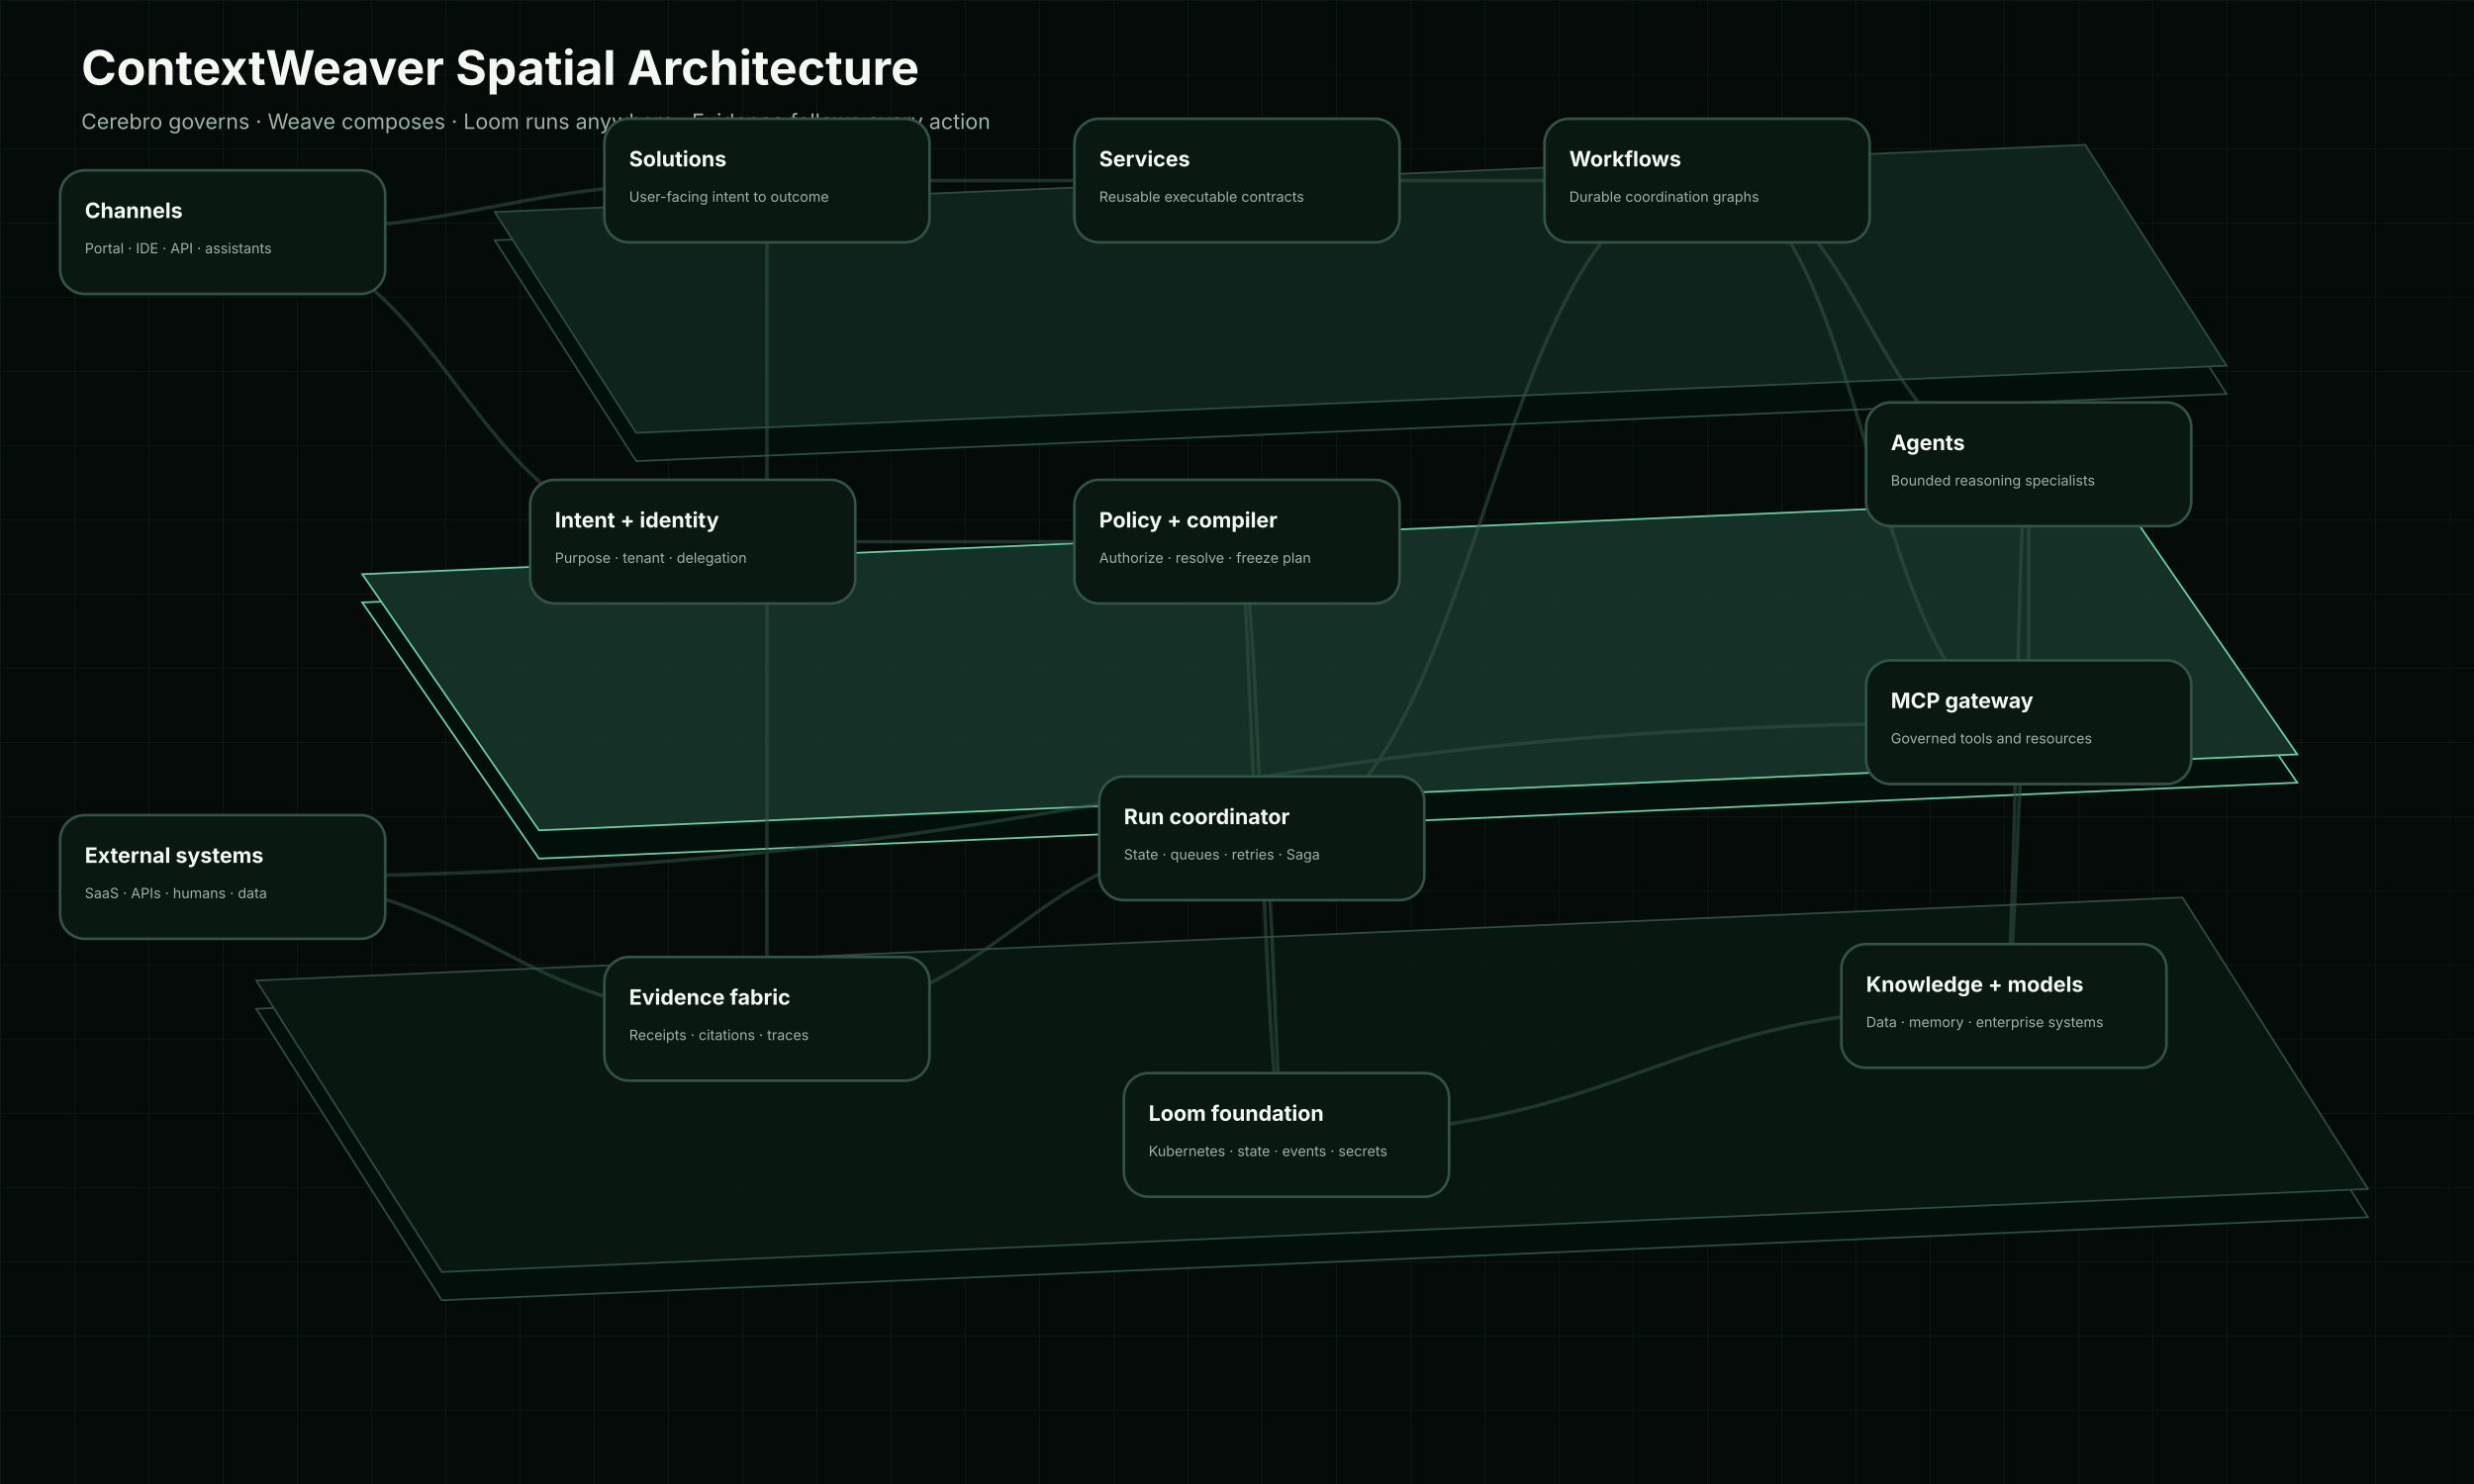
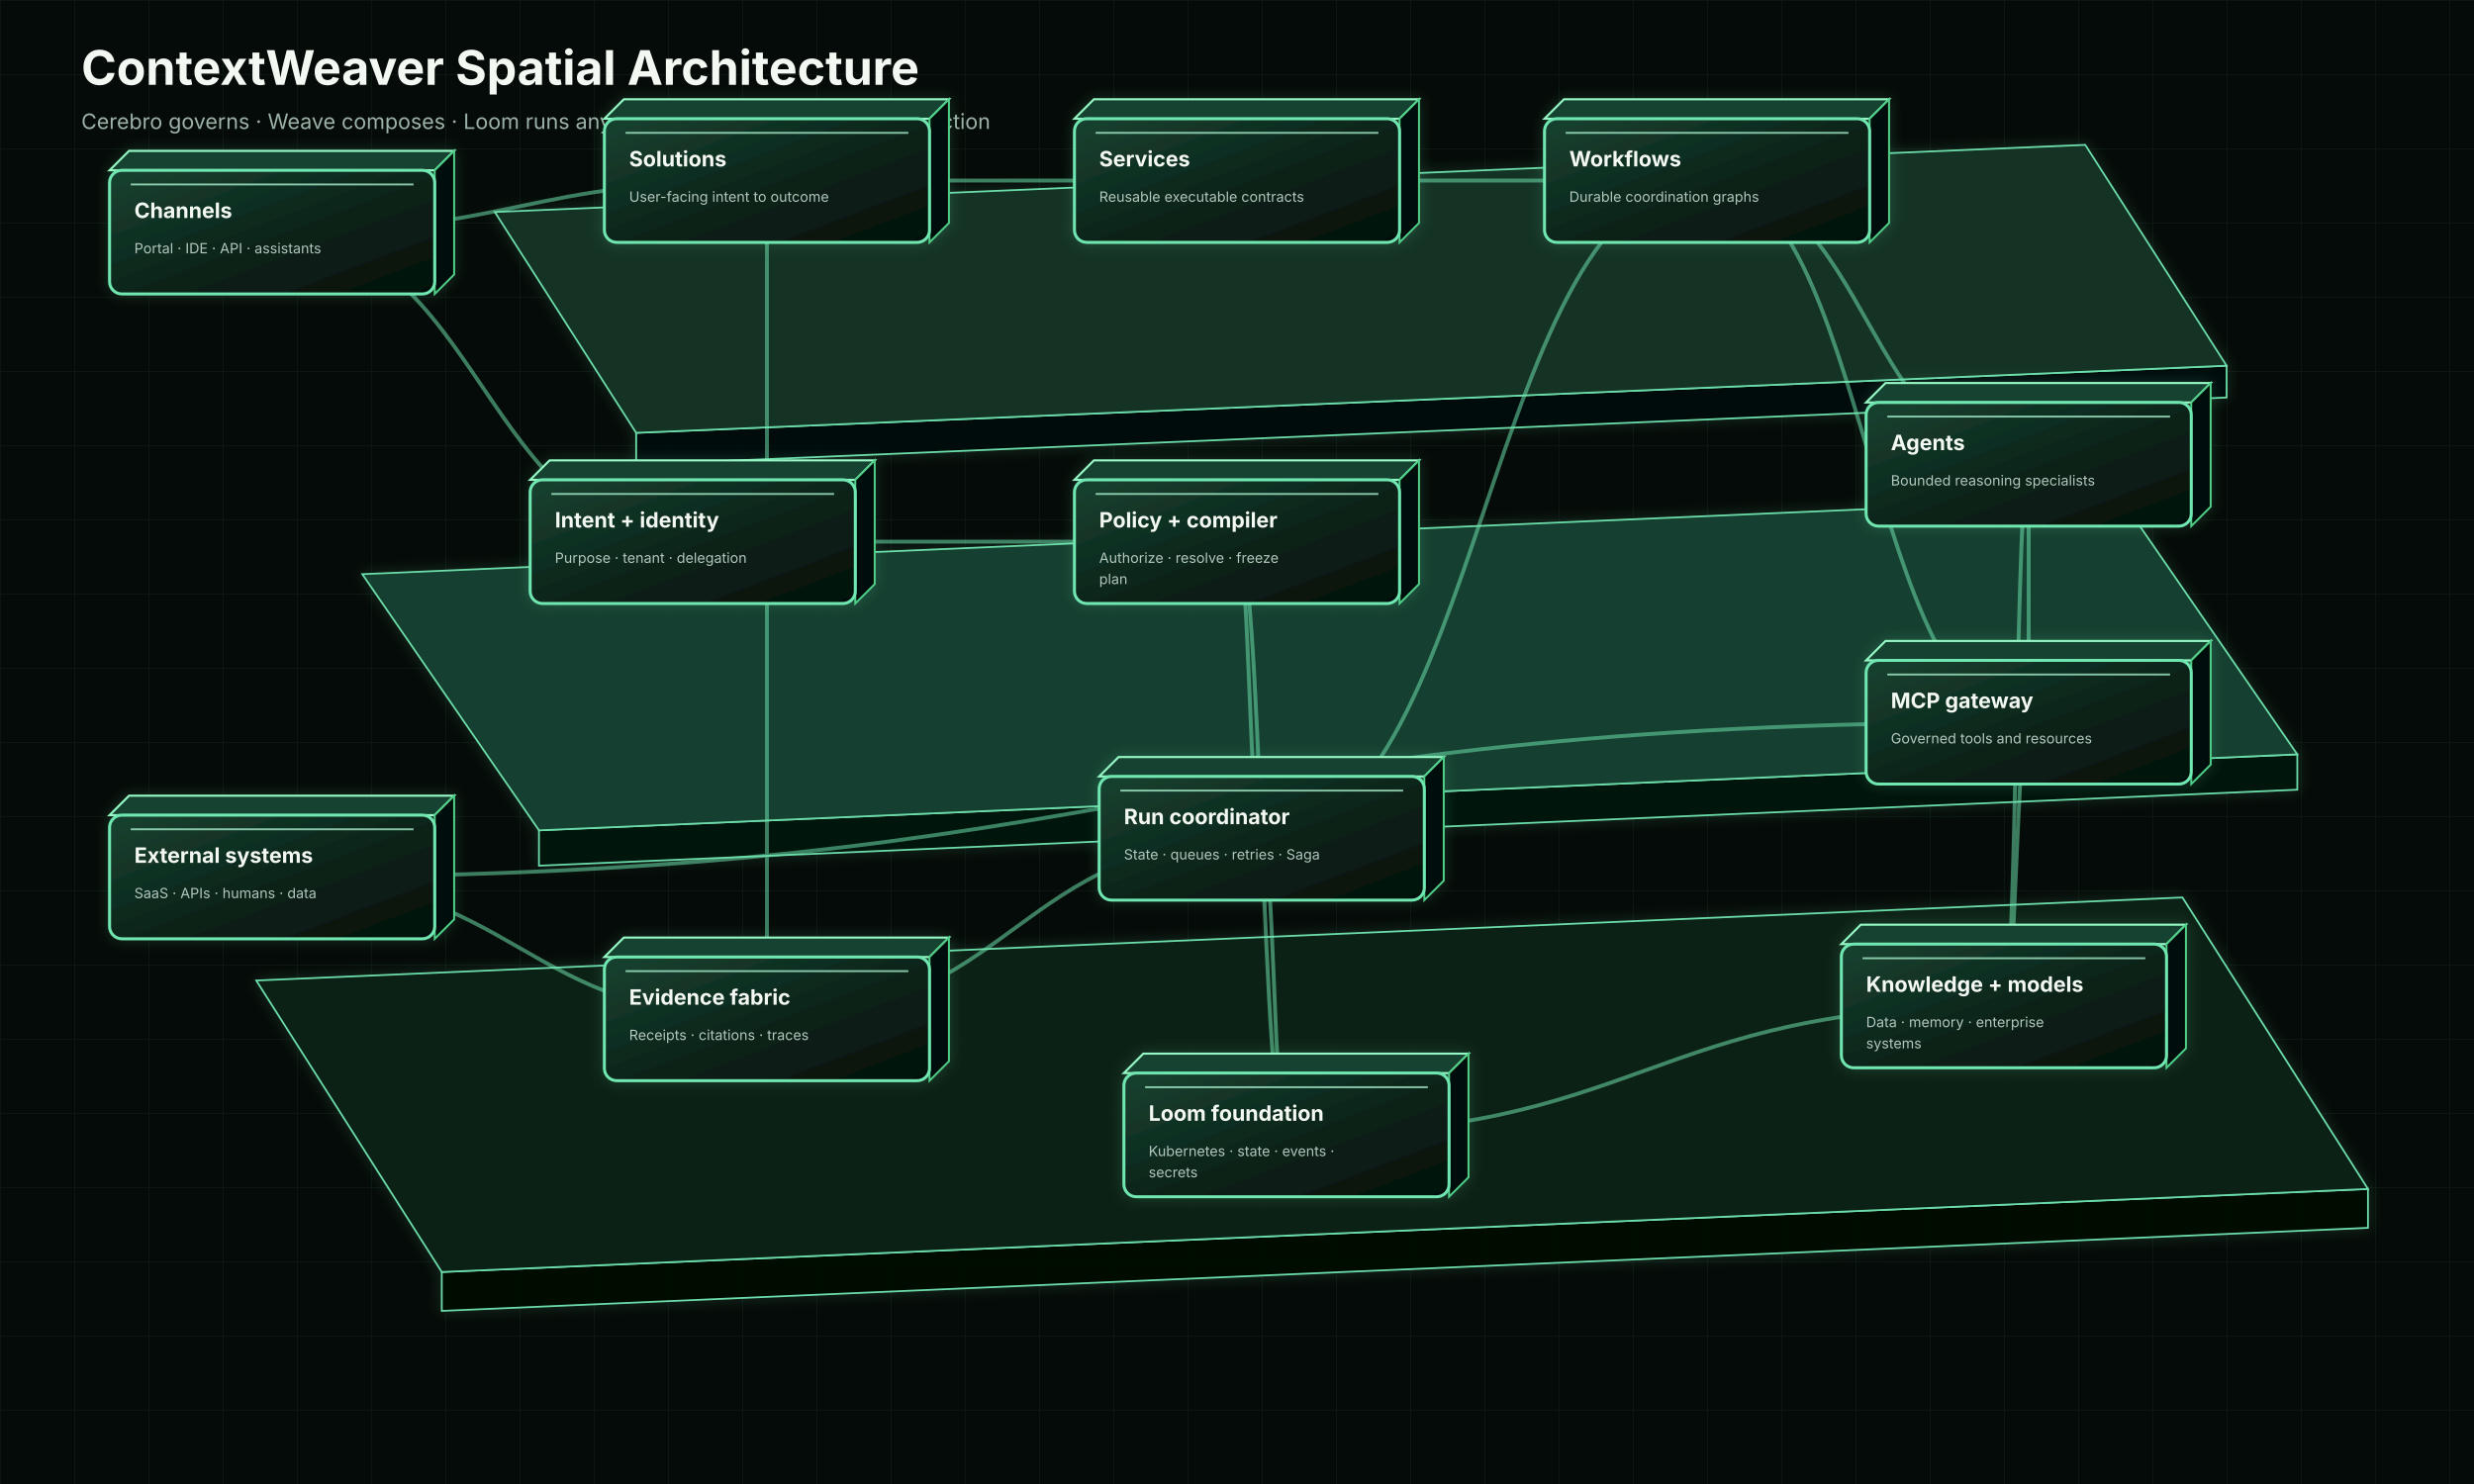
<svg xmlns="http://www.w3.org/2000/svg" viewBox="0 0 1400 840" role="img" aria-labelledby="title desc">
  <defs>
    <pattern id="grid" width="42" height="42" patternUnits="userSpaceOnUse">
      <path d="M42 0H0V42" fill="none" stroke="#315446" opacity=".18" />
    </pattern>
+     <linearGradient id="node-gradient" x1="0" y1="0" x2="1" y2="1">
+       <stop offset="0" stop-color="#174331" />
+       <stop offset=".58" stop-color="#0b2117" />
+       <stop offset="1" stop-color="#04100b" />
+     </linearGradient>
    <filter id="glow">
      <feGaussianBlur stdDeviation="5" result="b" />
      <feMerge>
        <feMergeNode in="b" />
        <feMergeNode in="SourceGraphic" />
      </feMerge>
    </filter>
+     <filter id="card-shadow" x="-25%" y="-35%" width="165%" height="190%">
+       <feDropShadow dx="0" dy="10" stdDeviation="8" flood-color="#000000" flood-opacity=".75" />
+       <feDropShadow dx="0" dy="0" stdDeviation="4" flood-color="#70e6b1" flood-opacity=".18" />
+     </filter>
+     <marker id="arrow" markerWidth="8" markerHeight="8" refX="7" refY="3" orient="auto">
+       <path d="M0,0 L0,6 L8,3 z" fill="#70e6b1" />
+     </marker>
  </defs>
  <rect width="1400" height="840" fill="#050b08" />
  <rect width="1400" height="840" fill="url(#grid)" />
  <text x="46" y="48" fill="#f4f8f2" font-family="Inter,Segoe UI,sans-serif" font-size="27" font-weight="700">ContextWeaver Spatial Architecture</text>
  <text x="46" y="73" fill="#9db2a8" font-family="Inter,Segoe UI,sans-serif" font-size="12">Cerebro governs · Weave composes · Loom runs anywhere · Evidence follows every action</text>
-   <g opacity=".9">
-     <path d="M280 120 L1180 82 L1260 207 L360 245 Z" transform="translate(0 16)" fill="#03100b" stroke="#315446" />
-     <path d="M280 120 L1180 82 L1260 207 L360 245 Z" fill="#10261d" stroke="#315446" />
-     <path d="M205 325 L1200 282 L1300 427 L305 470 Z" transform="translate(0 16)" fill="#03100b" stroke="#70e6b1" />
-     <path d="M205 325 L1200 282 L1300 427 L305 470 Z" fill="#173429" stroke="#70e6b1" />
-     <path d="M145 555 L1235 508 L1340 673 L250 720 Z" transform="translate(0 16)" fill="#03100b" stroke="#315446" />
-     <path d="M145 555 L1235 508 L1340 673 L250 720 Z" fill="#0a1812" stroke="#315446" />
+   <g opacity=".96" filter="url(#card-shadow)">
+     <path d="M360 245 L1260 207 L1260 225 L360 263 Z" fill="#03100b" stroke="#70e6b1" />
+     <path d="M280 120 L1180 82 L1260 207 L360 245 Z" fill="#123426" stroke="#70e6b1" />
+     <path d="M305 470 L1300 427 L1300 447 L305 490 Z" fill="#04120c" stroke="#70e6b1" />
+     <path d="M205 325 L1200 282 L1300 427 L305 470 Z" fill="#174331" stroke="#70e6b1" />
+     <path d="M250 720 L1340 673 L1340 695 L250 742 Z" fill="#020906" stroke="#70e6b1" />
+     <path d="M145 555 L1235 508 L1340 673 L250 720 Z" fill="#0b2419" stroke="#70e6b1" />
  </g>
-   <g class="edges" fill="none" stroke="#315446" stroke-width="2" opacity=".55">
-     <path d="M126.0,131.4 C280.0,131.4 280.0,102.2 434.0,102.2" />
-     <path d="M434.0,102.2 C567.0,102.2 567.0,102.2 700.0,102.2" />
-     <path d="M700.0,102.2 C833.0,102.2 833.0,102.2 966.0,102.2" />
-     <path d="M966.0,102.2 C1057.0,102.2 1057.0,262.8 1148.0,262.8" />
-     <path d="M966.0,102.2 C1057.0,102.2 1057.0,408.8 1148.0,408.8" />
-     <path d="M1148.0,262.8 C1141.0,262.8 1141.0,569.4 1134.0,569.4" />
-     <path d="M1148.0,408.8 C1141.0,408.8 1141.0,569.4 1134.0,569.4" />
-     <path d="M126.0,131.4 C259.0,131.4 259.0,306.6 392.0,306.6" />
-     <path d="M392.0,306.6 C546.0,306.6 546.0,306.6 700.0,306.6" />
-     <path d="M700.0,306.6 C707.0,306.6 707.0,474.5 714.0,474.5" />
-     <path d="M714.0,474.5 C840.0,474.5 840.0,102.2 966.0,102.2" />
-     <path d="M1148.0,262.8 C1148.0,262.8 1148.0,408.8 1148.0,408.8" />
-     <path d="M1148.0,408.8 C637.0,408.8 637.0,496.4 126.0,496.4" />
-     <path d="M126.0,496.4 C280.0,496.4 280.0,576.7 434.0,576.7" />
-     <path d="M714.0,474.5 C574.0,474.5 574.0,576.7 434.0,576.7" />
-     <path d="M434.0,576.7 C434.0,576.7 434.0,102.2 434.0,102.2" />
-     <path d="M700.0,306.6 C714.0,306.6 714.0,642.4 728.0,642.4" />
-     <path d="M728.0,642.4 C721.0,642.4 721.0,474.5 714.0,474.5" />
-     <path d="M728.0,642.4 C931.0,642.4 931.0,569.4 1134.0,569.4" />
+   <g class="edges" fill="none" stroke="#70e6b1" stroke-width="2.2" opacity=".52" marker-end="url(#arrow)">
+     <path id="edge-product-1" data-source="channels" data-target="solutions" d="M154.0,131.4 C294.0,131.4 294.0,102.2 434.0,102.2" />
+     <path id="edge-product-2" data-source="solutions" data-target="services" d="M434.0,102.2 C567.0,102.2 567.0,102.2 700.0,102.2" />
+     <path id="edge-product-3" data-source="services" data-target="workflows" d="M700.0,102.2 C833.0,102.2 833.0,102.2 966.0,102.2" />
+     <path id="edge-product-4" data-source="workflows" data-target="agents" d="M966.0,102.2 C1057.0,102.2 1057.0,262.8 1148.0,262.8" />
+     <path id="edge-product-5" data-source="workflows" data-target="mcp" d="M966.0,102.2 C1057.0,102.2 1057.0,408.8 1148.0,408.8" />
+     <path id="edge-product-6" data-source="agents" data-target="foundation" d="M1148.0,262.8 C1141.0,262.8 1141.0,569.4 1134.0,569.4" />
+     <path id="edge-product-7" data-source="mcp" data-target="foundation" d="M1148.0,408.8 C1141.0,408.8 1141.0,569.4 1134.0,569.4" />
+     <path id="edge-govern-1" data-source="channels" data-target="intent" d="M154.0,131.4 C273.0,131.4 273.0,306.6 392.0,306.6" />
+     <path id="edge-govern-2" data-source="intent" data-target="policy" d="M392.0,306.6 C546.0,306.6 546.0,306.6 700.0,306.6" />
+     <path id="edge-govern-3" data-source="policy" data-target="coordinator" d="M700.0,306.6 C707.0,306.6 707.0,474.5 714.0,474.5" />
+     <path id="edge-run-1" data-source="coordinator" data-target="workflows" d="M714.0,474.5 C840.0,474.5 840.0,102.2 966.0,102.2" />
+     <path id="edge-run-2" data-source="agents" data-target="mcp" d="M1148.0,262.8 C1148.0,262.8 1148.0,408.8 1148.0,408.8" />
+     <path id="edge-run-3" data-source="mcp" data-target="external" d="M1148.0,408.8 C651.0,408.8 651.0,496.4 154.0,496.4" />
+     <path id="edge-evidence-1" data-source="external" data-target="evidence" d="M154.0,496.4 C294.0,496.4 294.0,576.7 434.0,576.7" />
+     <path id="edge-evidence-2" data-source="coordinator" data-target="evidence" d="M714.0,474.5 C574.0,474.5 574.0,576.7 434.0,576.7" />
+     <path id="edge-evidence-3" data-source="evidence" data-target="solutions" d="M434.0,576.7 C434.0,576.7 434.0,102.2 434.0,102.2" />
+     <path id="edge-deploy-1" data-source="policy" data-target="loom" d="M700.0,306.6 C714.0,306.6 714.0,642.4 728.0,642.4" />
+     <path id="edge-deploy-2" data-source="loom" data-target="coordinator" d="M728.0,642.4 C721.0,642.4 721.0,474.5 714.0,474.5" />
+     <path id="edge-deploy-3" data-source="loom" data-target="foundation" d="M728.0,642.4 C931.0,642.4 931.0,569.4 1134.0,569.4" />
  </g>
  <g class="nodes">
-     <g id="channels" class="node">
-       <rect x="34.0" y="96.4" width="184" height="70" rx="14" />
-       <text class="title" x="48.0" y="123.4">Channels</text>
-       <text class="sub" x="48.0" y="143.4">Portal · IDE · API · assistants</text>
+     <g id="node-channels" class="node" data-node="channels" filter="url(#card-shadow)">
+       <path class="node-top" d="M62.0,96.4 L73.0,85.4 L257.0,85.4 L246.0,96.4 Z" />
+       <path class="node-side" d="M246.0,96.4 L257.0,85.4 L257.0,155.4 L246.0,166.4 Z" />
+       <rect class="node-face" x="62.0" y="96.4" width="184" height="70" rx="7" />
+       <path class="node-shine" d="M74.0,104.4 H234.0" />
+       <text class="title" x="76.0" y="123.4">Channels</text>
+       <text class="sub" x="76.0" y="143.4">
+         <tspan x="76.0" dy="0">Portal · IDE · API · assistants</tspan>
+       </text>
    </g>
-     <g id="solutions" class="node">
-       <rect x="342.0" y="67.2" width="184" height="70" rx="14" />
+     <g id="node-solutions" class="node" data-node="solutions" filter="url(#card-shadow)">
+       <path class="node-top" d="M342.0,67.2 L353.0,56.2 L537.0,56.2 L526.0,67.2 Z" />
+       <path class="node-side" d="M526.0,67.2 L537.0,56.2 L537.0,126.2 L526.0,137.2 Z" />
+       <rect class="node-face" x="342.0" y="67.2" width="184" height="70" rx="7" />
+       <path class="node-shine" d="M354.0,75.2 H514.0" />
      <text class="title" x="356.0" y="94.2">Solutions</text>
-       <text class="sub" x="356.0" y="114.2">User-facing intent to outcome</text>
+       <text class="sub" x="356.0" y="114.2">
+         <tspan x="356.0" dy="0">User-facing intent to outcome</tspan>
+       </text>
    </g>
-     <g id="services" class="node">
-       <rect x="608.0" y="67.2" width="184" height="70" rx="14" />
+     <g id="node-services" class="node" data-node="services" filter="url(#card-shadow)">
+       <path class="node-top" d="M608.0,67.2 L619.0,56.2 L803.0,56.2 L792.0,67.2 Z" />
+       <path class="node-side" d="M792.0,67.2 L803.0,56.2 L803.0,126.2 L792.0,137.2 Z" />
+       <rect class="node-face" x="608.0" y="67.2" width="184" height="70" rx="7" />
+       <path class="node-shine" d="M620.0,75.2 H780.0" />
      <text class="title" x="622.0" y="94.2">Services</text>
-       <text class="sub" x="622.0" y="114.2">Reusable executable contracts</text>
+       <text class="sub" x="622.0" y="114.2">
+         <tspan x="622.0" dy="0">Reusable executable contracts</tspan>
+       </text>
    </g>
-     <g id="workflows" class="node">
-       <rect x="874.0" y="67.2" width="184" height="70" rx="14" />
+     <g id="node-workflows" class="node" data-node="workflows" filter="url(#card-shadow)">
+       <path class="node-top" d="M874.0,67.2 L885.0,56.2 L1069.0,56.2 L1058.0,67.2 Z" />
+       <path class="node-side" d="M1058.0,67.2 L1069.0,56.2 L1069.0,126.2 L1058.0,137.2 Z" />
+       <rect class="node-face" x="874.0" y="67.2" width="184" height="70" rx="7" />
+       <path class="node-shine" d="M886.0,75.2 H1046.0" />
      <text class="title" x="888.0" y="94.2">Workflows</text>
-       <text class="sub" x="888.0" y="114.2">Durable coordination graphs</text>
+       <text class="sub" x="888.0" y="114.2">
+         <tspan x="888.0" dy="0">Durable coordination graphs</tspan>
+       </text>
    </g>
-     <g id="agents" class="node">
-       <rect x="1056.0" y="227.8" width="184" height="70" rx="14" />
+     <g id="node-agents" class="node" data-node="agents" filter="url(#card-shadow)">
+       <path class="node-top" d="M1056.0,227.8 L1067.0,216.8 L1251.0,216.8 L1240.0,227.8 Z" />
+       <path class="node-side" d="M1240.0,227.8 L1251.0,216.8 L1251.0,286.8 L1240.0,297.8 Z" />
+       <rect class="node-face" x="1056.0" y="227.8" width="184" height="70" rx="7" />
+       <path class="node-shine" d="M1068.0,235.8 H1228.0" />
      <text class="title" x="1070.0" y="254.8">Agents</text>
-       <text class="sub" x="1070.0" y="274.8">Bounded reasoning specialists</text>
+       <text class="sub" x="1070.0" y="274.8">
+         <tspan x="1070.0" dy="0">Bounded reasoning specialists</tspan>
+       </text>
    </g>
-     <g id="mcp" class="node">
-       <rect x="1056.0" y="373.8" width="184" height="70" rx="14" />
+     <g id="node-mcp" class="node" data-node="mcp" filter="url(#card-shadow)">
+       <path class="node-top" d="M1056.0,373.8 L1067.0,362.8 L1251.0,362.8 L1240.0,373.8 Z" />
+       <path class="node-side" d="M1240.0,373.8 L1251.0,362.8 L1251.0,432.8 L1240.0,443.8 Z" />
+       <rect class="node-face" x="1056.0" y="373.8" width="184" height="70" rx="7" />
+       <path class="node-shine" d="M1068.0,381.8 H1228.0" />
      <text class="title" x="1070.0" y="400.8">MCP gateway</text>
-       <text class="sub" x="1070.0" y="420.8">Governed tools and resources</text>
+       <text class="sub" x="1070.0" y="420.8">
+         <tspan x="1070.0" dy="0">Governed tools and resources</tspan>
+       </text>
    </g>
-     <g id="foundation" class="node">
-       <rect x="1042.0" y="534.4" width="184" height="70" rx="14" />
+     <g id="node-foundation" class="node" data-node="foundation" filter="url(#card-shadow)">
+       <path class="node-top" d="M1042.0,534.4 L1053.0,523.4 L1237.0,523.4 L1226.0,534.4 Z" />
+       <path class="node-side" d="M1226.0,534.4 L1237.0,523.4 L1237.0,593.4 L1226.0,604.4 Z" />
+       <rect class="node-face" x="1042.0" y="534.4" width="184" height="70" rx="7" />
+       <path class="node-shine" d="M1054.0,542.4 H1214.0" />
      <text class="title" x="1056.0" y="561.4">Knowledge + models</text>
-       <text class="sub" x="1056.0" y="581.4">Data · memory · enterprise systems</text>
+       <text class="sub" x="1056.0" y="581.4">
+         <tspan x="1056.0" dy="0">Data · memory · enterprise</tspan>
+         <tspan x="1056.0" dy="12">systems</tspan>
+       </text>
    </g>
-     <g id="intent" class="node">
-       <rect x="300.0" y="271.6" width="184" height="70" rx="14" />
+     <g id="node-intent" class="node" data-node="intent" filter="url(#card-shadow)">
+       <path class="node-top" d="M300.0,271.6 L311.0,260.6 L495.0,260.6 L484.0,271.6 Z" />
+       <path class="node-side" d="M484.0,271.6 L495.0,260.6 L495.0,330.6 L484.0,341.6 Z" />
+       <rect class="node-face" x="300.0" y="271.6" width="184" height="70" rx="7" />
+       <path class="node-shine" d="M312.0,279.6 H472.0" />
      <text class="title" x="314.0" y="298.6">Intent + identity</text>
-       <text class="sub" x="314.0" y="318.6">Purpose · tenant · delegation</text>
+       <text class="sub" x="314.0" y="318.6">
+         <tspan x="314.0" dy="0">Purpose · tenant · delegation</tspan>
+       </text>
    </g>
-     <g id="policy" class="node">
-       <rect x="608.0" y="271.6" width="184" height="70" rx="14" />
+     <g id="node-policy" class="node" data-node="policy" filter="url(#card-shadow)">
+       <path class="node-top" d="M608.0,271.6 L619.0,260.6 L803.0,260.6 L792.0,271.6 Z" />
+       <path class="node-side" d="M792.0,271.6 L803.0,260.6 L803.0,330.6 L792.0,341.6 Z" />
+       <rect class="node-face" x="608.0" y="271.6" width="184" height="70" rx="7" />
+       <path class="node-shine" d="M620.0,279.6 H780.0" />
      <text class="title" x="622.0" y="298.6">Policy + compiler</text>
-       <text class="sub" x="622.0" y="318.6">Authorize · resolve · freeze plan</text>
+       <text class="sub" x="622.0" y="318.6">
+         <tspan x="622.0" dy="0">Authorize · resolve · freeze</tspan>
+         <tspan x="622.0" dy="12">plan</tspan>
+       </text>
    </g>
-     <g id="coordinator" class="node">
-       <rect x="622.0" y="439.5" width="184" height="70" rx="14" />
+     <g id="node-coordinator" class="node" data-node="coordinator" filter="url(#card-shadow)">
+       <path class="node-top" d="M622.0,439.5 L633.0,428.5 L817.0,428.5 L806.0,439.5 Z" />
+       <path class="node-side" d="M806.0,439.5 L817.0,428.5 L817.0,498.5 L806.0,509.5 Z" />
+       <rect class="node-face" x="622.0" y="439.5" width="184" height="70" rx="7" />
+       <path class="node-shine" d="M634.0,447.5 H794.0" />
      <text class="title" x="636.0" y="466.5">Run coordinator</text>
-       <text class="sub" x="636.0" y="486.5">State · queues · retries · Saga</text>
+       <text class="sub" x="636.0" y="486.5">
+         <tspan x="636.0" dy="0">State · queues · retries · Saga</tspan>
+       </text>
    </g>
-     <g id="evidence" class="node">
-       <rect x="342.0" y="541.7" width="184" height="70" rx="14" />
+     <g id="node-evidence" class="node" data-node="evidence" filter="url(#card-shadow)">
+       <path class="node-top" d="M342.0,541.7 L353.0,530.7 L537.0,530.7 L526.0,541.7 Z" />
+       <path class="node-side" d="M526.0,541.7 L537.0,530.7 L537.0,600.7 L526.0,611.7 Z" />
+       <rect class="node-face" x="342.0" y="541.7" width="184" height="70" rx="7" />
+       <path class="node-shine" d="M354.0,549.7 H514.0" />
      <text class="title" x="356.0" y="568.7">Evidence fabric</text>
-       <text class="sub" x="356.0" y="588.7">Receipts · citations · traces</text>
+       <text class="sub" x="356.0" y="588.7">
+         <tspan x="356.0" dy="0">Receipts · citations · traces</tspan>
+       </text>
    </g>
-     <g id="external" class="node">
-       <rect x="34.0" y="461.4" width="184" height="70" rx="14" />
-       <text class="title" x="48.0" y="488.4">External systems</text>
-       <text class="sub" x="48.0" y="508.4">SaaS · APIs · humans · data</text>
+     <g id="node-external" class="node" data-node="external" filter="url(#card-shadow)">
+       <path class="node-top" d="M62.0,461.4 L73.0,450.4 L257.0,450.4 L246.0,461.4 Z" />
+       <path class="node-side" d="M246.0,461.4 L257.0,450.4 L257.0,520.4 L246.0,531.4 Z" />
+       <rect class="node-face" x="62.0" y="461.4" width="184" height="70" rx="7" />
+       <path class="node-shine" d="M74.0,469.4 H234.0" />
+       <text class="title" x="76.0" y="488.4">External systems</text>
+       <text class="sub" x="76.0" y="508.4">
+         <tspan x="76.0" dy="0">SaaS · APIs · humans · data</tspan>
+       </text>
    </g>
-     <g id="loom" class="node">
-       <rect x="636.0" y="607.4" width="184" height="70" rx="14" />
+     <g id="node-loom" class="node" data-node="loom" filter="url(#card-shadow)">
+       <path class="node-top" d="M636.0,607.4 L647.0,596.4 L831.0,596.4 L820.0,607.4 Z" />
+       <path class="node-side" d="M820.0,607.4 L831.0,596.4 L831.0,666.4 L820.0,677.4 Z" />
+       <rect class="node-face" x="636.0" y="607.4" width="184" height="70" rx="7" />
+       <path class="node-shine" d="M648.0,615.4 H808.0" />
      <text class="title" x="650.0" y="634.4">Loom foundation</text>
-       <text class="sub" x="650.0" y="654.4">Kubernetes · state · events · secrets</text>
+       <text class="sub" x="650.0" y="654.4">
+         <tspan x="650.0" dy="0">Kubernetes · state · events ·</tspan>
+         <tspan x="650.0" dy="12">secrets</tspan>
+       </text>
    </g>
  </g>
-   <style>.node rect{fill:#0a1812;stroke:#315446;stroke-width:1.5}.title{fill:#f4f8f2;font:700 12px Inter,Segoe UI,sans-serif}.sub{fill:#9db2a8;font:8px Inter,Segoe UI,sans-serif}</style>
+   <style>.node-face{fill:url(#node-gradient);stroke:#70e6b1;stroke-width:1.7}.node-top{fill:#174331;stroke:#94f7c4;stroke-width:1.2}.node-side{fill:#03100b;stroke:#4fcf88;stroke-width:1.1}.node-shine{fill:none;stroke:#b4ffda;stroke-width:1.1;opacity:.72}.title{fill:#f4f8f2;font:700 12px Inter,Segoe UI,sans-serif}.sub{fill:#b2c7bd;font:8px Inter,Segoe UI,sans-serif}</style>
</svg>
